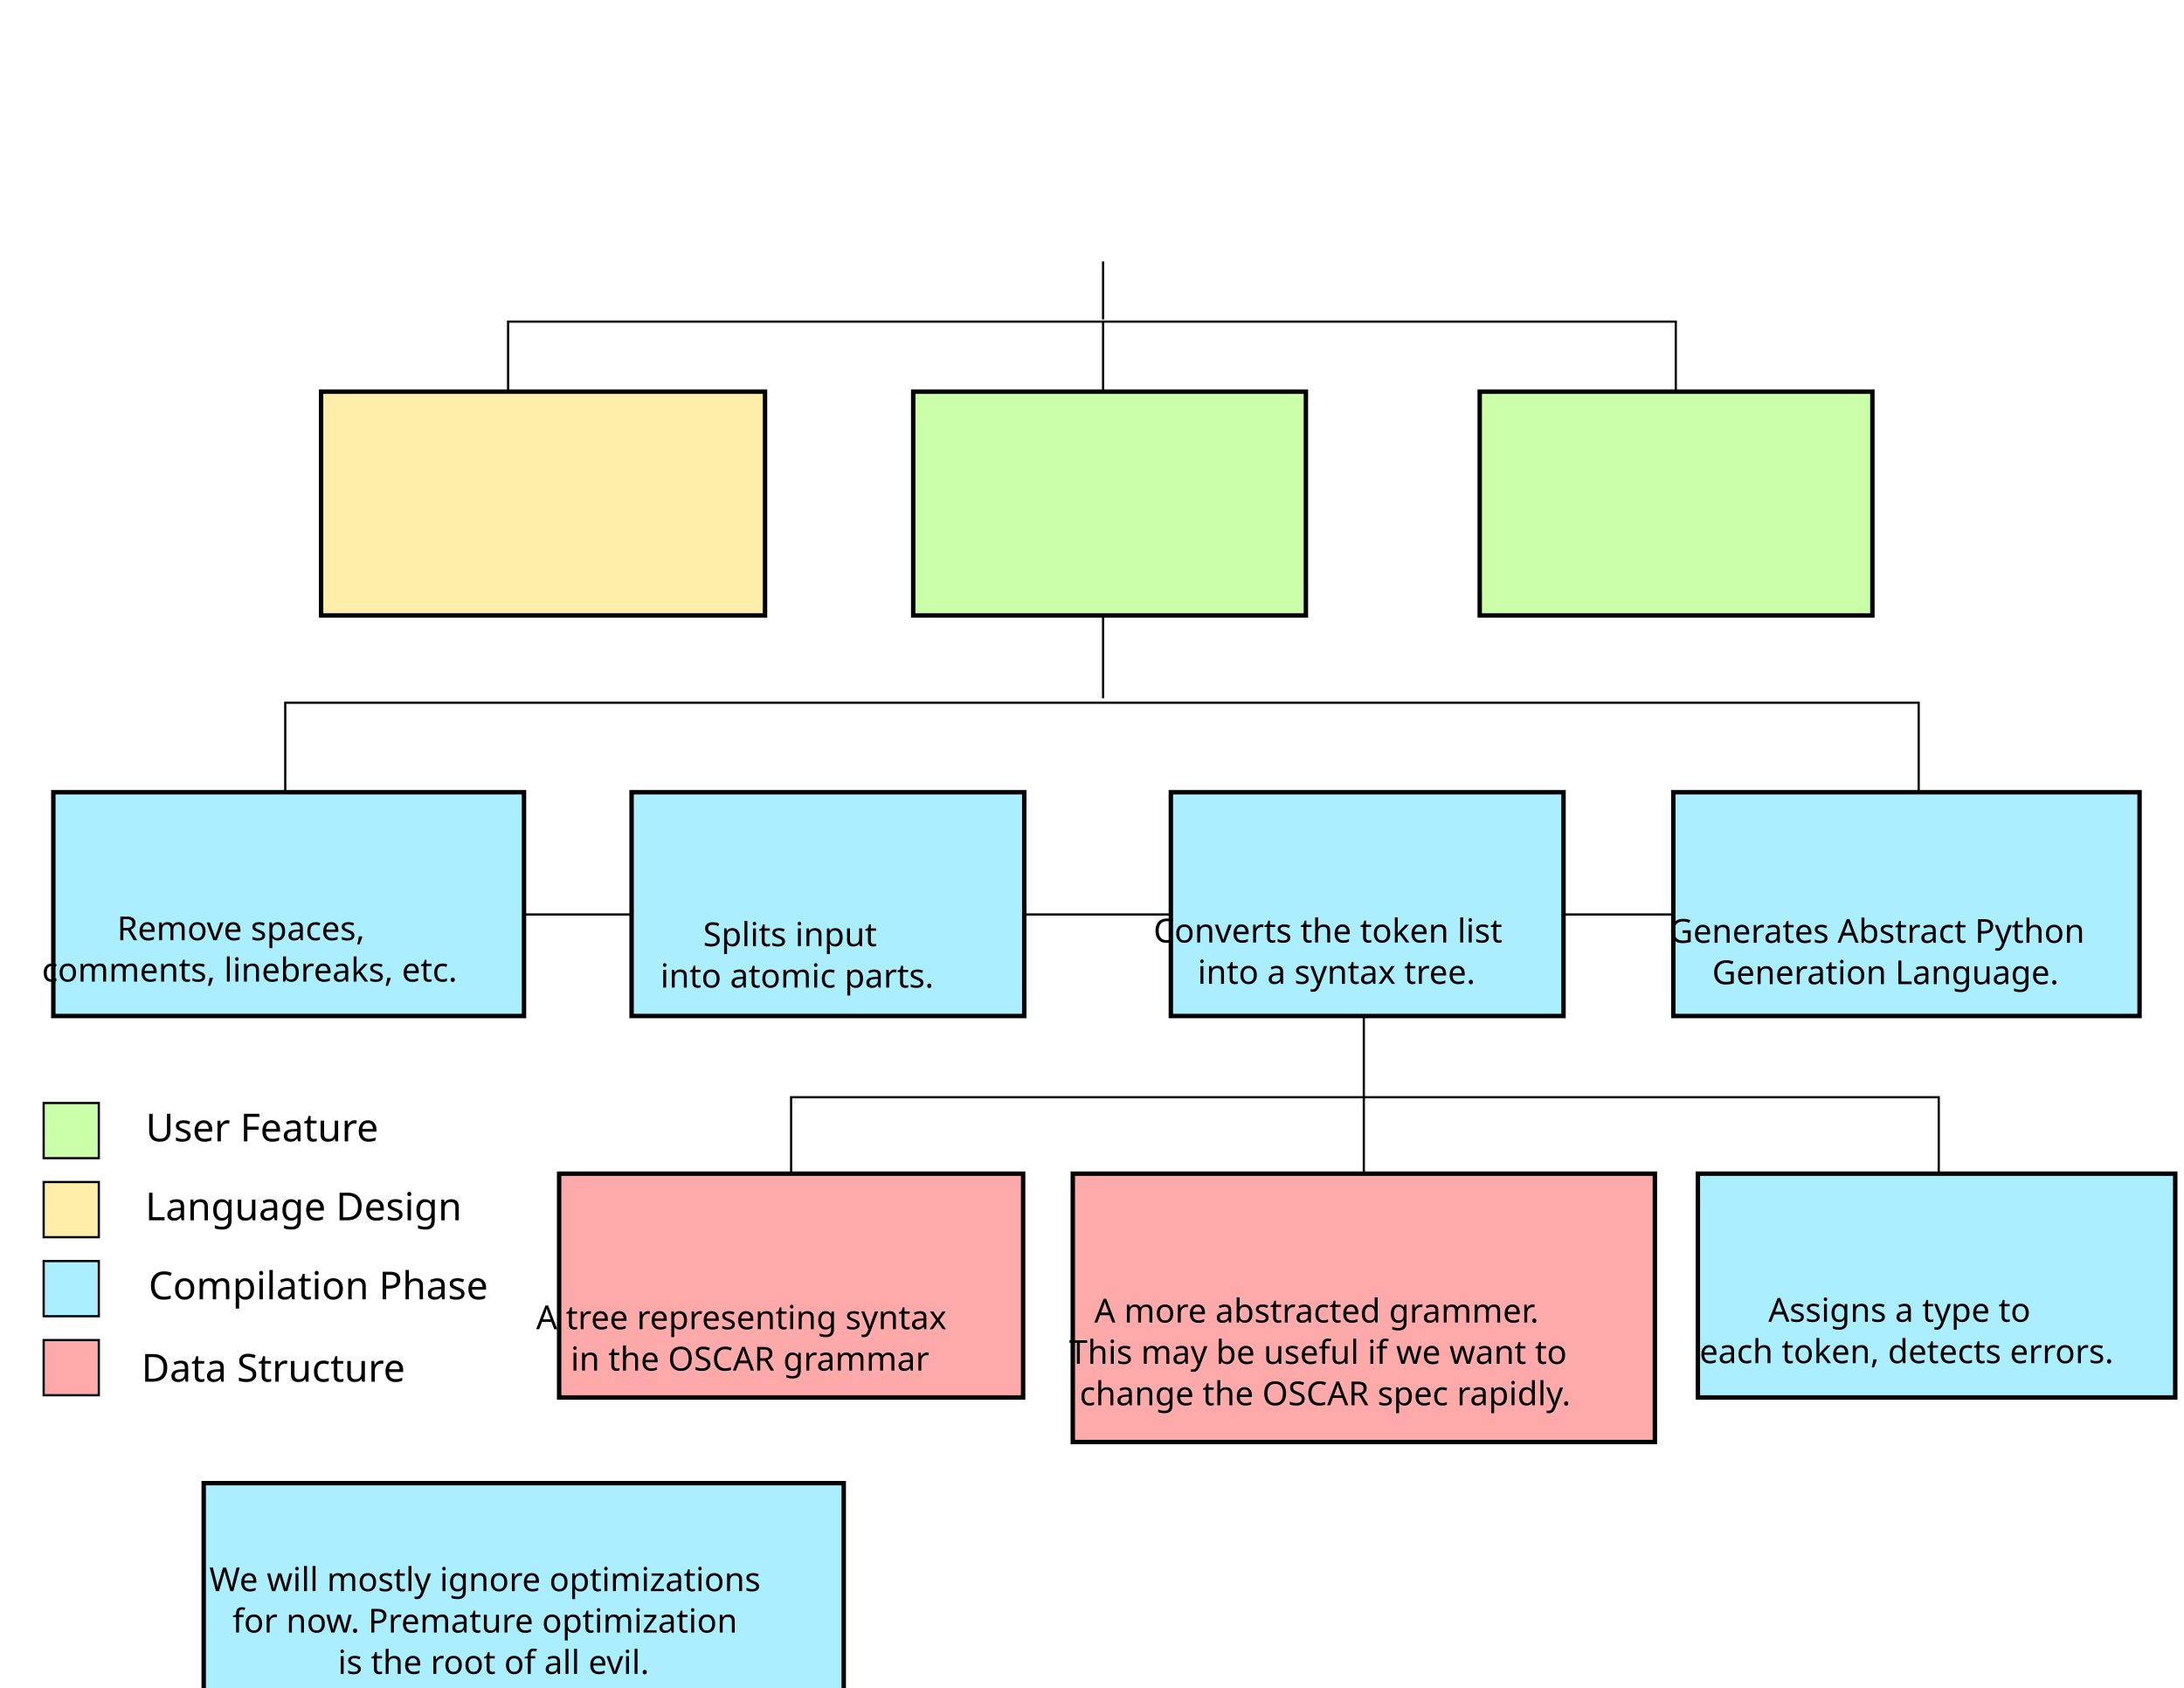
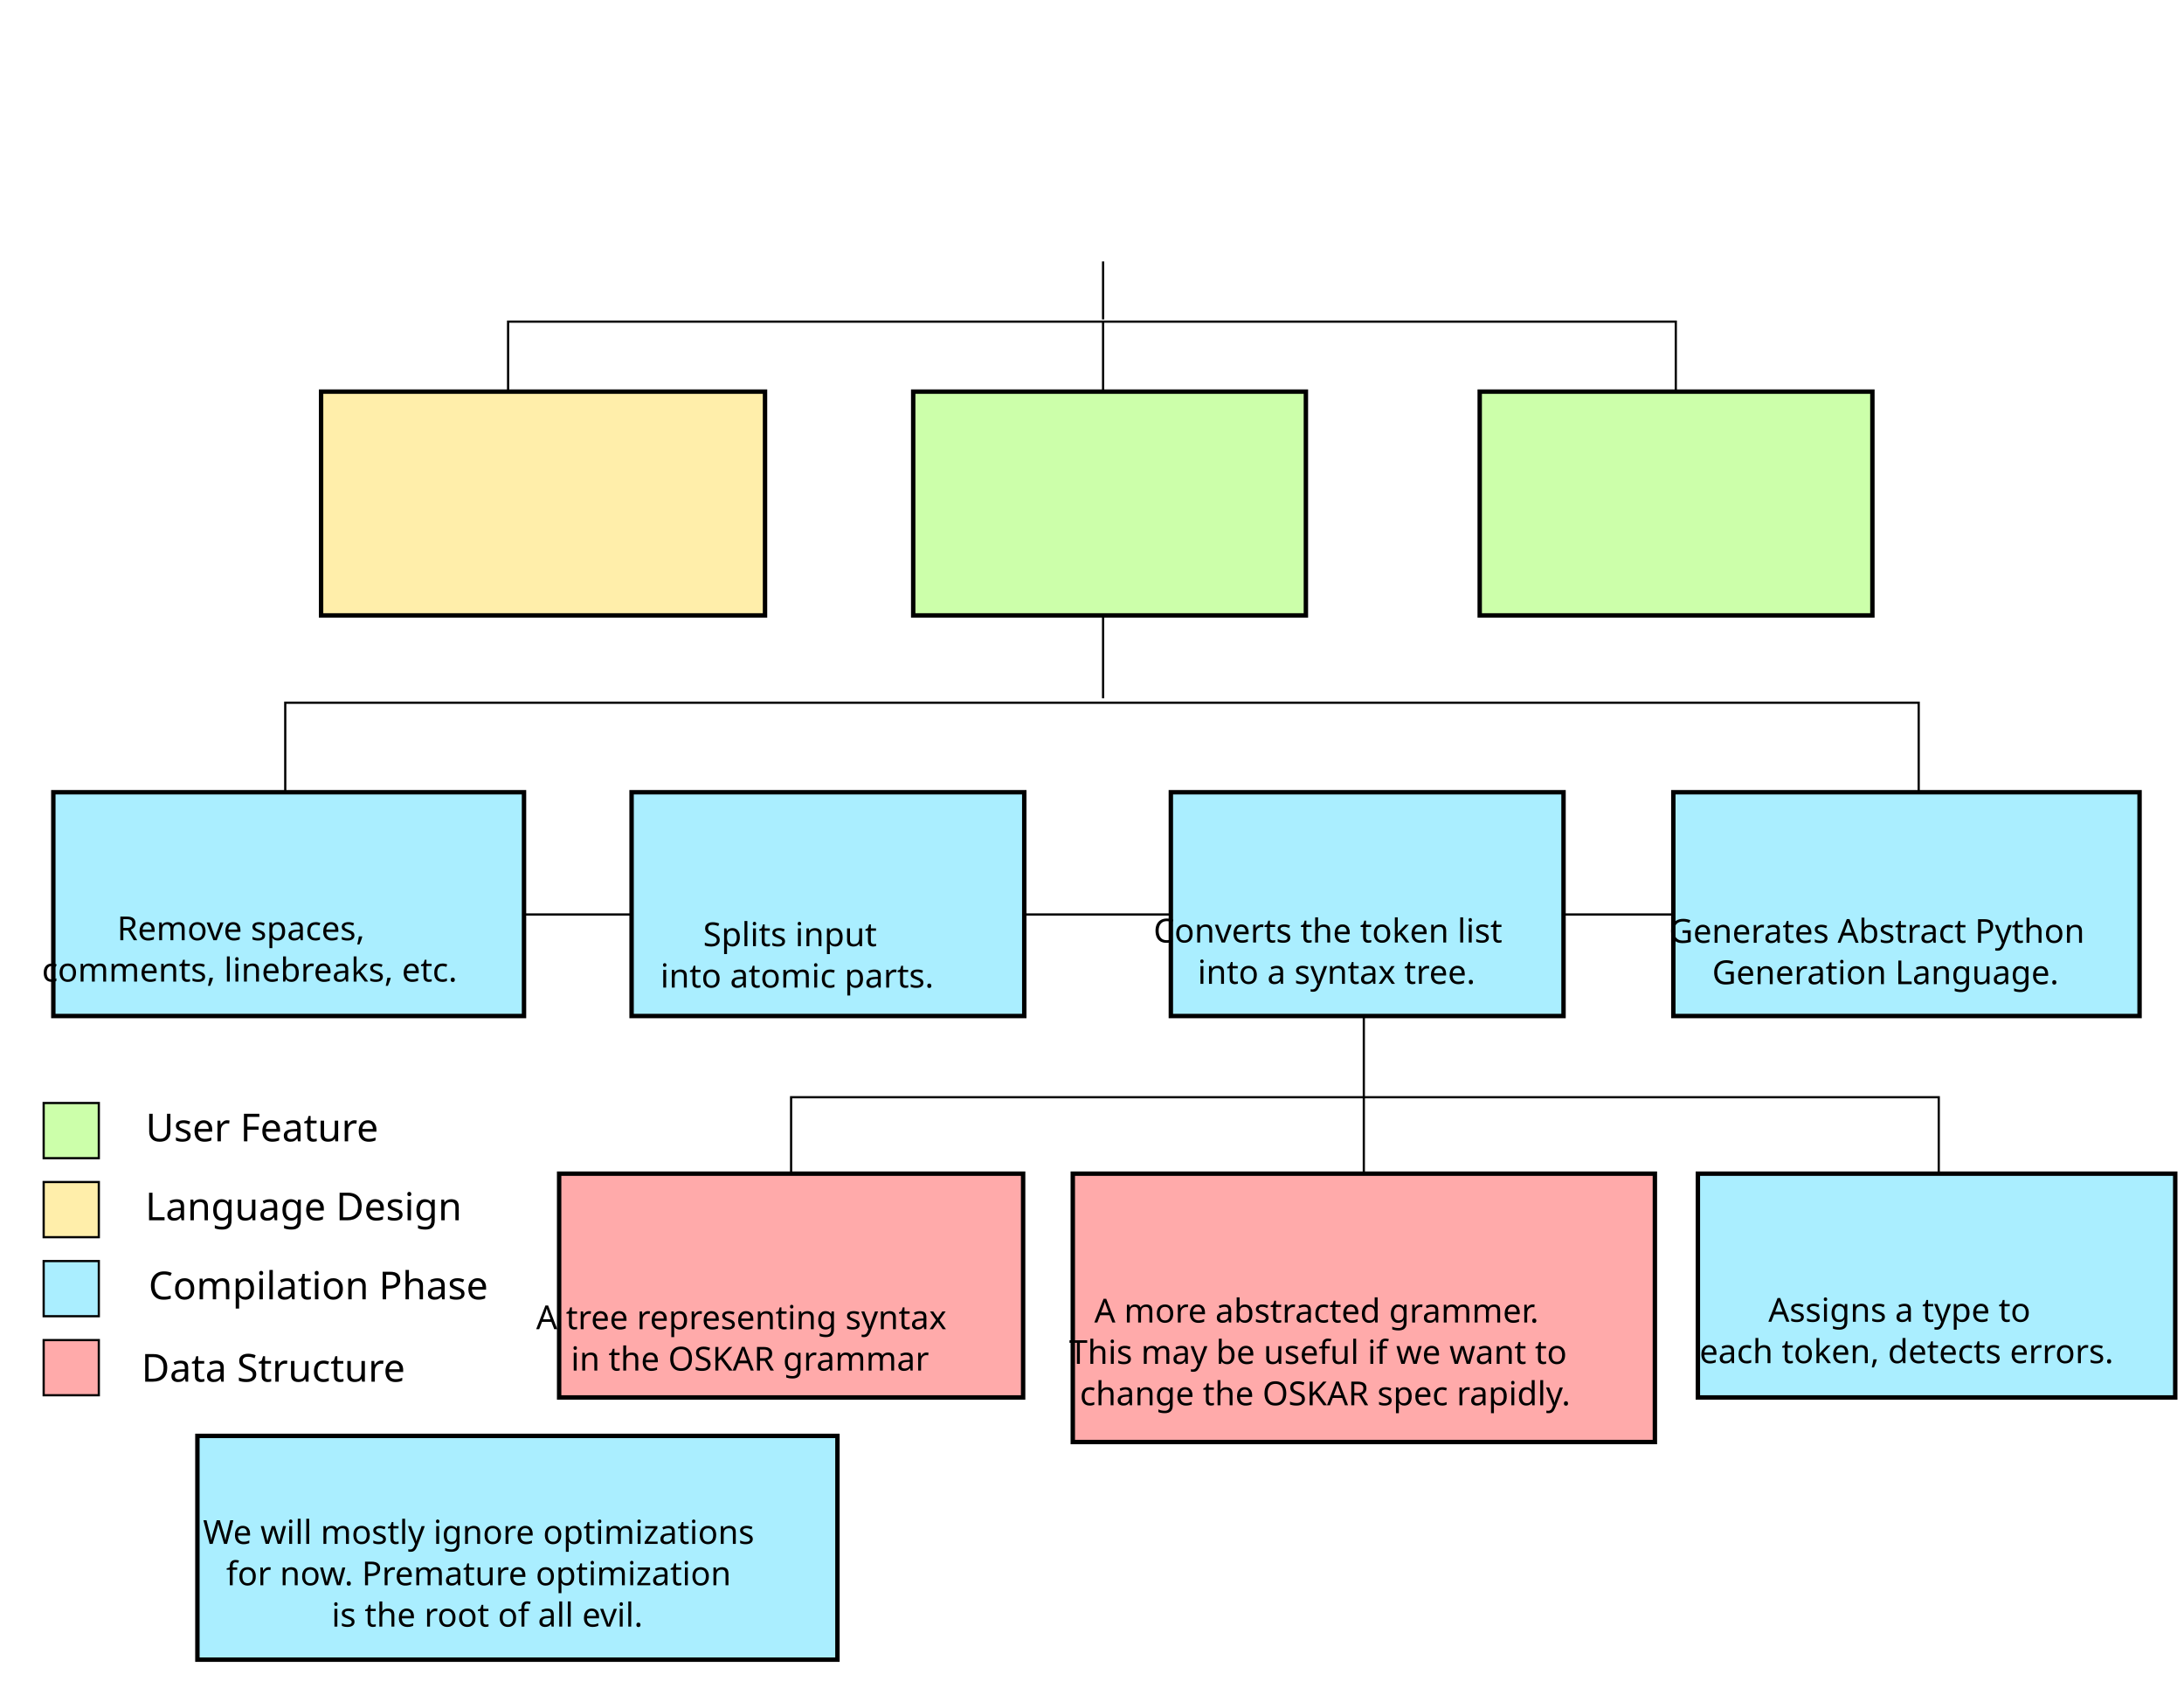
<svg xmlns="http://www.w3.org/2000/svg" width="11in" height="8.5in" viewBox="0 0 990 765" id="svg2" version="1.1">
  <defs id="defs4" />
  <g id="layer1" transform="translate(0,-287.3622)">
-     <rect style="opacity:1;fill:#ffffff;fill-opacity:1;stroke:#000000;stroke-width:2;stroke-miterlimit:4;stroke-dasharray:none;stroke-opacity:1" id="rect5317" width="1062.857" height="814.286" x="-24.286" y="273.791" />
+     <rect style="opacity:1;fill:#ffffff;fill-opacity:1;stroke:#000000;stroke-width:2;stroke-miterlimit:4;stroke-dasharray:none;stroke-opacity:1" id="rect5317" width="1062.857" height="780" x="-24.286" y="273.791" />
    <path style="fill:none;fill-rule:evenodd;stroke:#000000;stroke-width:1px;stroke-linecap:butt;stroke-linejoin:miter;stroke-opacity:1" d="m 358.604,872.555 0,-87.883 520.229,0 0,91.924" id="path5315" />
    <path style="fill:none;fill-rule:evenodd;stroke:#000000;stroke-width:1px;stroke-linecap:butt;stroke-linejoin:miter;stroke-opacity:1" d="m 618.213,698.809 0,189.909" id="path5313" />
    <path style="fill:none;fill-rule:evenodd;stroke:#000000;stroke-width:1px;stroke-linecap:butt;stroke-linejoin:miter;stroke-opacity:1" d="m 500.026,433.139 0,170.716" id="path5305" />
    <path style="fill:none;fill-rule:evenodd;stroke:#000000;stroke-width:1px;stroke-linecap:butt;stroke-linejoin:miter;stroke-opacity:1" d="m 128.289,701.839 741.452,0" id="path5309" />
    <path style="fill:none;fill-rule:evenodd;stroke:#000000;stroke-width:1px;stroke-linecap:butt;stroke-linejoin:miter;stroke-opacity:1" d="m 129.3,702.849 0,-96.975 740.442,0 0,94.954" id="path5307" />
    <path style="fill:none;fill-rule:evenodd;stroke:#000000;stroke-width:1px;stroke-linecap:butt;stroke-linejoin:miter;stroke-opacity:1" d="m 230.315,504.86 0,-71.721 529.32,0 0,77.782" id="path4872" />
    <g id="g4201" transform="translate(114.2857,247.1429)">
      <flowRoot transform="translate(11.42857,62.36221)" style="font-style:normal;font-weight:normal;font-size:40px;line-height:125%;font-family:sans-serif;text-align:center;letter-spacing:0px;word-spacing:0px;text-anchor:middle;fill:#000000;fill-opacity:1;stroke:none;stroke-width:1px;stroke-linecap:butt;stroke-linejoin:miter;stroke-opacity:1" id="flowRoot3352" xml:space="preserve">
        <flowRegion id="flowRegion3354">
          <rect style="text-align:center;text-anchor:middle" y="-5.2236078e-007" x="0" height="58.571" width="767.143" id="rect3356" />
        </flowRegion>
        <flowPara id="flowPara3358">Oskar to Python Generator Compiler</flowPara>
        <flowPara id="flowPara3360" />
      </flowRoot>
      <flowRoot transform="translate(55.71429,58.07649)" style="font-style:normal;font-weight:normal;font-size:30px;line-height:125%;font-family:sans-serif;letter-spacing:0px;word-spacing:0px;fill:#000000;fill-opacity:1;stroke:none;stroke-width:1px;stroke-linecap:butt;stroke-linejoin:miter;stroke-opacity:1" id="flowRoot3362" xml:space="preserve">
        <flowRegion id="flowRegion3364">
          <rect style="font-size:30px" y="65.714" x="187.143" height="48.571" width="305.714" id="rect3366" />
        </flowRegion>
        <flowPara id="flowPara3368">By Bryce Summers</flowPara>
      </flowRoot>
    </g>
    <flowRoot xml:space="preserve" id="flowRoot4193" style="font-style:normal;font-weight:normal;font-size:40px;line-height:125%;font-family:sans-serif;letter-spacing:0px;word-spacing:0px;fill:#000000;fill-opacity:1;stroke:none;stroke-width:1px;stroke-linecap:butt;stroke-linejoin:miter;stroke-opacity:1" transform="translate(114.2857,289.5051)">
      <flowRegion id="flowRegion4195">
        <rect id="rect4197" width="165.714" height="88.571" x="65.714" y="178.571" />
      </flowRegion>
      <flowPara id="flowPara4199" />
    </flowRoot>
    <text xml:space="preserve" style="font-style:normal;font-weight:normal;font-size:40px;line-height:125%;font-family:sans-serif;letter-spacing:0px;word-spacing:0px;fill:#000000;fill-opacity:1;stroke:none;stroke-width:1px;stroke-linecap:butt;stroke-linejoin:miter;stroke-opacity:1" x="188.571" y="479.505" id="text4212">
      <tspan id="tspan4214" x="188.571" y="479.505" />
    </text>
    <g id="g5298" transform="translate(51.51778,0)">
      <rect y="464.862" x="94.028" height="101.429" width="201.234" id="rect3370" style="fill:#ffeeaa;fill-opacity:1;stroke:#000000;stroke-width:2;stroke-miterlimit:4;stroke-dasharray:none;stroke-opacity:1" />
      <flowRoot transform="translate(50.19073,321.3713)" style="font-style:normal;font-weight:normal;font-size:20px;line-height:125%;font-family:sans-serif;text-align:center;letter-spacing:0px;word-spacing:0px;text-anchor:middle;fill:#000000;fill-opacity:1;stroke:none;stroke-width:1px;stroke-linecap:butt;stroke-linejoin:miter;stroke-opacity:1" id="flowRoot4224" xml:space="preserve">
        <flowRegion id="flowRegion4226">
          <rect style="font-size:20px;text-align:center;text-anchor:middle" y="165.021" x="40.46" height="61.716" width="203.09" id="rect4228" />
        </flowRegion>
        <flowPara id="flowPara4272" style="font-size:20px;text-align:center;text-anchor:middle">Python Generation Language Design</flowPara>
      </flowRoot>
    </g>
    <flowRoot xml:space="preserve" id="flowRoot4224-8" style="font-style:normal;font-weight:normal;font-size:20px;line-height:125%;font-family:sans-serif;text-align:center;letter-spacing:0px;word-spacing:0px;text-anchor:middle;fill:#000000;fill-opacity:1;stroke:none;stroke-width:1px;stroke-linecap:butt;stroke-linejoin:miter;stroke-opacity:1" transform="translate(228.9106,310.5765)">
      <flowRegion id="flowRegion4226-7">
        <rect id="rect4228-2" width="165.714" height="54.286" x="65.714" y="177.143" style="font-size:20px;text-align:center;text-anchor:middle" />
      </flowRegion>
      <flowPara id="flowPara4230-9" style="font-size:20px;text-align:center;text-anchor:middle" />
    </flowRoot>
    <g id="g4330" transform="translate(-115.2942,0)">
      <rect y="464.862" x="529.25" height="101.429" width="178" id="rect3370-2-3" style="fill:#ccffaa;fill-opacity:1;stroke:#000000;stroke-width:2;stroke-miterlimit:4;stroke-dasharray:none;stroke-opacity:1" />
      <flowRoot transform="translate(469.2498,310.5765)" style="font-style:normal;font-weight:normal;font-size:20px;line-height:125%;font-family:sans-serif;text-align:center;letter-spacing:0px;word-spacing:0px;text-anchor:middle;fill:#000000;fill-opacity:1;stroke:none;stroke-width:1px;stroke-linecap:butt;stroke-linejoin:miter;stroke-opacity:1" id="flowRoot4224-8-9" xml:space="preserve">
        <flowRegion id="flowRegion4226-7-7">
          <rect style="font-size:20px;text-align:center;text-anchor:middle" y="177.143" x="65.714" height="54.286" width="165.714" id="rect4228-2-8" />
        </flowRegion>
        <flowPara style="font-size:20px;text-align:center;text-anchor:middle" id="flowPara4230-9-6">OSCAR to Python</flowPara>
      </flowRoot>
    </g>
    <flowRoot xml:space="preserve" id="flowRoot4547" style="font-style:normal;font-weight:normal;font-size:20px;line-height:125%;font-family:sans-serif;letter-spacing:0px;word-spacing:0px;fill:#000000;fill-opacity:1;stroke:none;stroke-width:1px;stroke-linecap:butt;stroke-linejoin:miter;stroke-opacity:1;" transform="translate(0,287.3622)">
      <flowRegion id="flowRegion4549">
        <rect id="rect4551" width="114.147" height="63.64" x="212.132" y="587.213" style="font-size:20px;" />
      </flowRegion>
      <flowPara id="flowPara4553" />
    </flowRoot>
    <flowRoot xml:space="preserve" id="flowRoot4555" style="fill:black;stroke:none;stroke-opacity:1;stroke-width:1px;stroke-linejoin:miter;stroke-linecap:butt;fill-opacity:1;font-family:sans-serif;font-style:normal;font-weight:normal;font-size:40px;line-height:125%;letter-spacing:0px;word-spacing:0px">
      <flowRegion id="flowRegion4557">
        <rect id="rect4559" width="106.066" height="48.487" x="216.173" y="597.315" />
      </flowRegion>
      <flowPara id="flowPara4561" />
    </flowRoot>
    <flowRoot xml:space="preserve" id="flowRoot4224-9-3-8-8" style="font-style:normal;font-weight:normal;font-size:20px;line-height:125%;font-family:sans-serif;text-align:center;letter-spacing:0px;word-spacing:0px;text-anchor:middle;fill:#000000;fill-opacity:1;stroke:none;stroke-width:1px;stroke-linecap:butt;stroke-linejoin:miter;stroke-opacity:1" transform="translate(177.8736,764.4876)">
      <flowRegion id="flowRegion4226-9-09-3-1">
        <rect id="rect4228-5-8-5-4" width="118.309" height="48.339" x="65.714" y="177.143" style="font-size:20px;text-align:center;text-anchor:middle" />
      </flowRegion>
      <flowPara id="flowPara4230-6-3-9-4" style="font-size:20px;text-align:center;text-anchor:middle" />
    </flowRoot>
    <path style="fill:none;fill-rule:evenodd;stroke:#000000;stroke-width:1px;stroke-linecap:butt;stroke-linejoin:miter;stroke-opacity:1" d="m 500.026,432.129 0,-26.264" id="path4878" />
    <rect style="opacity:0;fill:#ffd42a;stroke:#000000;stroke-width:2;stroke-miterlimit:4;stroke-dasharray:none;stroke-opacity:1" id="rect4882" width="37.376" height="34.345" x="451.538" y="897.809" />
    <rect style="opacity:0;fill:#000000;stroke:#000000;stroke-width:2;stroke-miterlimit:4;stroke-dasharray:none;stroke-opacity:1;fill-opacity:1" id="rect4884" width="47.5" height="25.357" x="436.429" y="919.862" />
    <text xml:space="preserve" style="font-style:normal;font-weight:normal;font-size:40px;line-height:125%;font-family:sans-serif;letter-spacing:0px;word-spacing:0px;fill:#000000;fill-opacity:1;stroke:none;stroke-width:1px;stroke-linecap:butt;stroke-linejoin:miter;stroke-opacity:1" x="-220.213" y="705.88" id="text4313">
      <tspan id="tspan4315" x="-220.213" y="705.88" />
    </text>
    <g id="g4919" transform="translate(-23.23351,-116.1676)">
      <g transform="translate(-446.0146,101.7401)" id="g4390">
        <rect style="opacity:1;fill:#ffaaaa;fill-opacity:1;stroke:#000000;stroke-width:1;stroke-miterlimit:4;stroke-dasharray:none;stroke-opacity:1" id="rect4253" width="25" height="25" x="489.041" y="909.174" />
        <text xml:space="preserve" style="font-style:normal;font-weight:normal;font-size:40px;line-height:125%;font-family:sans-serif;letter-spacing:0px;word-spacing:0px;fill:#000000;fill-opacity:1;stroke:none;stroke-width:1px;stroke-linecap:butt;stroke-linejoin:miter;stroke-opacity:1" x="533.361" y="928.019" id="text4276">
          <tspan id="tspan4278" x="533.361" y="928.019" style="font-size:17.5px">Data Structure</tspan>
        </text>
      </g>
      <g transform="translate(-446.0146,-7.187148)" id="g4403">
        <rect style="opacity:1;fill:#aaeeff;fill-opacity:1;stroke:#000000;stroke-width:1;stroke-miterlimit:4;stroke-dasharray:none;stroke-opacity:1" id="rect4253-2" width="25" height="25" x="489.041" y="982.283" />
        <text xml:space="preserve" style="font-style:normal;font-weight:normal;font-size:40px;line-height:125%;font-family:sans-serif;letter-spacing:0px;word-spacing:0px;fill:#000000;fill-opacity:1;stroke:none;stroke-width:1px;stroke-linecap:butt;stroke-linejoin:miter;stroke-opacity:1" x="536.597" y="999.624" id="text4276-12">
          <tspan id="tspan4278-6" x="536.597" y="999.624" style="font-size:17.5px">Compilation Phase</tspan>
        </text>
      </g>
      <g transform="translate(-446.0146,-113.1687)" id="g4408">
        <rect style="opacity:1;fill:#ccffaa;fill-opacity:1;stroke:#000000;stroke-width:1;stroke-miterlimit:4;stroke-dasharray:none;stroke-opacity:1" id="rect4253-2-1" width="25" height="25" x="489.041" y="1016.629" />
        <text xml:space="preserve" style="font-style:normal;font-weight:normal;font-size:40px;line-height:125%;font-family:sans-serif;letter-spacing:0px;word-spacing:0px;fill:#000000;fill-opacity:1;stroke:none;stroke-width:1px;stroke-linecap:butt;stroke-linejoin:miter;stroke-opacity:1" x="535.298" y="1034.016" id="text4276-8">
          <tspan id="tspan4278-7" x="535.298" y="1034.016" style="font-size:17.5px">User Feature</tspan>
        </text>
      </g>
      <g transform="translate(-446.0146,-8.660125)" id="g4395">
        <rect style="opacity:1;fill:#ffeeaa;fill-opacity:1;stroke:#000000;stroke-width:1;stroke-miterlimit:4;stroke-dasharray:none;stroke-opacity:1" id="rect4253-20" width="25" height="25" x="489.041" y="947.938" />
        <text xml:space="preserve" style="font-style:normal;font-weight:normal;font-size:40px;line-height:125%;font-family:sans-serif;letter-spacing:0px;word-spacing:0px;fill:#000000;fill-opacity:1;stroke:none;stroke-width:1px;stroke-linecap:butt;stroke-linejoin:miter;stroke-opacity:1" x="535.11" y="965.279" id="text4276-1">
          <tspan id="tspan4278-4" x="535.11" y="965.279" style="font-size:17.5px">Language Design</tspan>
        </text>
      </g>
    </g>
    <flowRoot xml:space="preserve" id="flowRoot4224-2" style="font-style:normal;font-weight:normal;font-size:20px;line-height:125%;font-family:sans-serif;text-align:center;letter-spacing:0px;word-spacing:0px;text-anchor:middle;fill:#000000;fill-opacity:1;stroke:none;stroke-width:1px;stroke-linecap:butt;stroke-linejoin:miter;stroke-opacity:1" transform="translate(231.7842,326.3314)">
      <flowRegion id="flowRegion4226-3">
        <rect id="rect4228-3" width="203.09" height="61.716" x="40.46" y="165.021" style="font-size:20px;text-align:center;text-anchor:middle" />
      </flowRegion>
      <flowPara style="font-size:20px;text-align:center;text-anchor:middle" id="flowPara4272-8" />
    </flowRoot>
    <text xml:space="preserve" style="font-style:normal;font-weight:normal;font-size:15px;line-height:125%;font-family:sans-serif;letter-spacing:0px;word-spacing:0px;fill:#000000;fill-opacity:1;stroke:none;stroke-width:1px;stroke-linecap:butt;stroke-linejoin:miter;stroke-opacity:1" x="416.183" y="541.225" id="text4302">
      <tspan id="tspan4304" x="416.183" y="541.225" />
    </text>
    <g id="g4375" transform="translate(260.6194,0)">
      <rect y="464.862" x="410.129" height="101.429" width="178" id="rect3370-2" style="fill:#ccffaa;fill-opacity:1;stroke:#000000;stroke-width:2;stroke-miterlimit:4;stroke-dasharray:none;stroke-opacity:1" />
      <flowRoot transform="translate(387.3477,323.3009)" style="font-style:normal;font-weight:normal;font-size:20px;line-height:125%;font-family:sans-serif;text-align:center;letter-spacing:0px;word-spacing:0px;text-anchor:middle;fill:#000000;fill-opacity:1;stroke:none;stroke-width:1px;stroke-linecap:butt;stroke-linejoin:miter;stroke-opacity:1" id="flowRoot4224-81" xml:space="preserve">
        <flowRegion id="flowRegion4226-0">
          <rect style="font-size:20px;text-align:center;text-anchor:middle" y="165.021" x="40.46" height="60.706" width="134.4" id="rect4228-7" />
        </flowRegion>
        <flowPara id="flowPara4272-9" style="font-size:20px;text-align:center;text-anchor:middle">Python to OpenSCAD</flowPara>
      </flowRoot>
    </g>
    <g id="g5117" transform="translate(-68.69037,3.57894)">
      <rect y="642.858" x="92.864" height="101.429" width="213.355" id="rect3370-2-3-7" style="fill:#aaeeff;fill-opacity:1;stroke:#000000;stroke-width:2;stroke-miterlimit:4;stroke-dasharray:none;stroke-opacity:1" />
      <flowRoot transform="translate(34.18997,475.2314)" style="font-style:normal;font-weight:normal;font-size:20px;line-height:125%;font-family:sans-serif;text-align:center;letter-spacing:0px;word-spacing:0px;text-anchor:middle;fill:#000000;fill-opacity:1;stroke:none;stroke-width:1px;stroke-linecap:butt;stroke-linejoin:miter;stroke-opacity:1" id="flowRoot4224-8-9-7" xml:space="preserve">
        <flowRegion id="flowRegion4226-7-7-3">
          <rect style="font-size:20px;text-align:center;text-anchor:middle" y="177.143" x="65.714" height="29.032" width="199.049" id="rect4228-2-8-0" />
        </flowRegion>
        <flowPara style="font-size:20px;text-align:center;text-anchor:middle" id="flowPara4230-9-6-0">Line Reconstruction</flowPara>
      </flowRoot>
      <g transform="translate(-74.49467,-3.030458)" id="g4522">
        <text xml:space="preserve" style="font-style:normal;font-weight:normal;font-size:15px;line-height:125%;font-family:sans-serif;text-align:center;letter-spacing:0px;word-spacing:0px;text-anchor:middle;fill:#000000;fill-opacity:1;stroke:none;stroke-width:1px;stroke-linecap:butt;stroke-linejoin:miter;stroke-opacity:1" x="273.86" y="712.951" id="text4447">
          <tspan id="tspan4449" x="273.86" y="712.951">Remove spaces,</tspan>
          <tspan id="tspan4634" x="273.86" y="731.701">comments, linebreaks, etc.</tspan>
        </text>
      </g>
    </g>
    <g id="g5128" transform="translate(-60.07985,2.864097)">
      <rect y="643.573" x="346.376" height="101.429" width="178" id="rect3370-2-3-7-8" style="fill:#aaeeff;fill-opacity:1;stroke:#000000;stroke-width:2;stroke-miterlimit:4;stroke-dasharray:none;stroke-opacity:1" />
      <flowRoot transform="translate(286.7752,479.6667)" style="font-style:normal;font-weight:normal;font-size:20px;line-height:125%;font-family:sans-serif;text-align:center;letter-spacing:0px;word-spacing:0px;text-anchor:middle;fill:#000000;fill-opacity:1;stroke:none;stroke-width:1px;stroke-linecap:butt;stroke-linejoin:miter;stroke-opacity:1" id="flowRoot4224-8-9-7-1" xml:space="preserve">
        <flowRegion id="flowRegion4226-7-7-3-1">
          <rect style="font-size:20px;text-align:center;text-anchor:middle" y="177.143" x="65.714" height="54.286" width="165.714" id="rect4228-2-8-0-5" />
        </flowRegion>
        <flowPara style="font-size:20px;text-align:center;text-anchor:middle" id="flowPara4230-9-6-0-4">Tokenizer</flowPara>
      </flowRoot>
      <text id="text4447-7" y="713.346" x="435.046" style="font-style:normal;font-weight:normal;font-size:15px;line-height:125%;font-family:sans-serif;text-align:center;letter-spacing:0px;word-spacing:0px;text-anchor:middle;fill:#000000;fill-opacity:1;stroke:none;stroke-width:1px;stroke-linecap:butt;stroke-linejoin:miter;stroke-opacity:1" xml:space="preserve">
        <tspan id="tspan4451-4" y="713.346" x="437.683">Splits input </tspan>
        <tspan id="tspan4512" y="732.096" x="435.046">into atomic parts.</tspan>
      </text>
    </g>
    <g id="g5148" transform="translate(-32.8178,4.358848)">
      <rect y="642.079" x="563.559" height="101.429" width="178" id="rect3370-2-3-7-8-3-6" style="fill:#aaeeff;fill-opacity:1;stroke:#000000;stroke-width:2;stroke-miterlimit:4;stroke-dasharray:none;stroke-opacity:1" />
      <flowRoot transform="translate(502.9814,479.5236)" style="font-style:normal;font-weight:normal;font-size:20px;line-height:125%;font-family:sans-serif;text-align:center;letter-spacing:0px;word-spacing:0px;text-anchor:middle;fill:#000000;fill-opacity:1;stroke:none;stroke-width:1px;stroke-linecap:butt;stroke-linejoin:miter;stroke-opacity:1" id="flowRoot4224-8-9-7-1-2-1" xml:space="preserve">
        <flowRegion id="flowRegion4226-7-7-3-1-1-3">
          <rect style="font-size:20px;text-align:center;text-anchor:middle" y="177.143" x="65.714" height="54.286" width="165.714" id="rect4228-2-8-0-5-3-9" />
        </flowRegion>
        <flowPara style="font-size:20px;text-align:center;text-anchor:middle" id="flowPara4621-7">Parser</flowPara>
      </flowRoot>
      <text id="text4447-7-9-3" y="710.172" x="652.295" style="font-style:normal;font-weight:normal;font-size:15px;line-height:125%;font-family:sans-serif;text-align:center;letter-spacing:0px;word-spacing:0px;text-anchor:middle;fill:#000000;fill-opacity:1;stroke:none;stroke-width:1px;stroke-linecap:butt;stroke-linejoin:miter;stroke-opacity:1" xml:space="preserve">
        <tspan id="tspan4667-5" y="710.172" x="652.295">Converts the token list</tspan>
        <tspan y="728.922" x="652.295" id="tspan4726">into a syntax tree.</tspan>
      </text>
    </g>
    <rect style="fill:#aaeeff;fill-opacity:1;stroke:#000000;stroke-width:2;stroke-miterlimit:4;stroke-dasharray:none;stroke-opacity:1" id="rect3370-2-3-7-8-3-6-6" width="211.335" height="101.429" x="758.518" y="646.437" />
    <flowRoot xml:space="preserve" id="flowRoot4224-8-9-7-1-2-1-7" style="font-style:normal;font-weight:normal;font-size:20px;line-height:125%;font-family:sans-serif;text-align:center;letter-spacing:0px;word-spacing:0px;text-anchor:middle;fill:#000000;fill-opacity:1;stroke:none;stroke-width:1px;stroke-linecap:butt;stroke-linejoin:miter;stroke-opacity:1" transform="translate(713.3915,484.0258)">
      <flowRegion id="flowRegion4226-7-7-3-1-1-3-2">
        <rect id="rect4228-2-8-0-5-3-9-5" width="170.765" height="29.032" x="65.714" y="177.143" style="font-size:20px;text-align:center;text-anchor:middle" />
      </flowRegion>
      <flowPara id="flowPara4621-7-7" style="font-size:20px;text-align:center;text-anchor:middle">Code Generation</flowPara>
    </flowRoot>
    <text xml:space="preserve" style="font-style:normal;font-weight:normal;font-size:15px;line-height:125%;font-family:sans-serif;text-align:center;letter-spacing:0px;word-spacing:0px;text-anchor:middle;fill:#000000;fill-opacity:1;stroke:none;stroke-width:1px;stroke-linecap:butt;stroke-linejoin:miter;stroke-opacity:1" x="864.413" y="714.674" id="text4447-7-9-3-2">
      <tspan x="864.413" y="714.674" id="tspan4823">Generates Abstract Python</tspan>
      <tspan x="864.413" y="733.424" id="tspan4827">Generation Language.</tspan>
    </text>
-     <g id="g5217" transform="translate(64.15955,184.6549)">
+     <g id="g5217" transform="translate(61.30241,163.2263)">
      <rect y="774.94" x="28.178" height="101.429" width="290.127" id="rect3370-2-3-7-8-3-2" style="fill:#aaeeff;fill-opacity:1;stroke:#000000;stroke-width:2;stroke-miterlimit:4;stroke-dasharray:none;stroke-opacity:1" />
      <flowRoot transform="translate(24.46676,601.3185)" style="font-style:normal;font-weight:normal;font-size:20px;line-height:125%;font-family:sans-serif;text-align:center;letter-spacing:0px;word-spacing:0px;text-anchor:middle;fill:#000000;fill-opacity:1;stroke:none;stroke-width:1px;stroke-linecap:butt;stroke-linejoin:miter;stroke-opacity:1" id="flowRoot4224-8-9-7-1-2-0" xml:space="preserve">
        <flowRegion id="flowRegion4226-7-7-3-1-1-7">
          <rect style="font-size:20px;text-align:center;text-anchor:middle" y="177.143" x="65.714" height="32.062" width="166.724" id="rect4228-2-8-0-5-3-93" />
        </flowRegion>
        <flowPara style="font-size:20px;text-align:center;text-anchor:middle" id="flowPara4621-2">Optimization</flowPara>
      </flowRoot>
      <text id="text4447-7-9-5" y="823.886" x="173.216" style="font-style:normal;font-weight:normal;font-size:15px;line-height:125%;font-family:sans-serif;text-align:center;letter-spacing:0px;word-spacing:0px;text-anchor:middle;fill:#000000;fill-opacity:1;stroke:none;stroke-width:1px;stroke-linecap:butt;stroke-linejoin:miter;stroke-opacity:1" xml:space="preserve">
        <tspan y="823.886" x="173.216" id="tspan4875">We will mostly ignore optimizations</tspan>
        <tspan id="tspan5102" y="842.636" x="173.216">for now. Premature optimization</tspan>
        <tspan y="861.386" x="173.216" id="tspan4879">is the root of all evil.</tspan>
      </text>
    </g>
    <g id="g5268" transform="translate(0.01217319,0)">
      <g transform="translate(27.27412,16.59602)" id="g5258">
        <rect style="fill:#aaeeff;fill-opacity:1;stroke:#000000;stroke-width:2;stroke-miterlimit:4;stroke-dasharray:none;stroke-opacity:1" id="rect3370-2-3-7-8-3" width="216.386" height="101.429" x="742.356" y="802.719" />
        <flowRoot xml:space="preserve" id="flowRoot4224-8-9-7-1-2" style="font-style:normal;font-weight:normal;font-size:20px;line-height:125%;font-family:sans-serif;text-align:center;letter-spacing:0px;word-spacing:0px;text-anchor:middle;fill:#000000;fill-opacity:1;stroke:none;stroke-width:1px;stroke-linecap:butt;stroke-linejoin:miter;stroke-opacity:1" transform="translate(675.3372,640.2094)">
          <flowRegion id="flowRegion4226-7-7-3-1-1">
            <rect id="rect4228-2-8-0-5-3" width="221.273" height="29.032" x="65.714" y="177.143" style="font-size:20px;text-align:center;text-anchor:middle" />
          </flowRegion>
          <flowPara id="flowPara4621" style="font-size:20px;text-align:center;text-anchor:middle">Semantic Analyzer</flowPara>
        </flowRoot>
        <text xml:space="preserve" style="font-style:normal;font-weight:normal;font-size:15px;line-height:125%;font-family:sans-serif;text-align:center;letter-spacing:0px;word-spacing:0px;text-anchor:middle;fill:#000000;fill-opacity:1;stroke:none;stroke-width:1px;stroke-linecap:butt;stroke-linejoin:miter;stroke-opacity:1" x="854.494" y="869.848" id="text4447-7-9">
          <tspan x="857.13" y="869.848" id="tspan4512-4">Assigns a type to </tspan>
          <tspan x="854.494" y="888.598" id="tspan4667">each token, detects errors.</tspan>
        </text>
      </g>
      <g transform="translate(-55.55839,-105.6324)" id="g5228">
        <rect style="fill:#ffaaaa;fill-opacity:1;stroke:#000000;stroke-width:2;stroke-miterlimit:4;stroke-dasharray:none;stroke-opacity:1" id="rect3370-2-3-7-8-3-7" width="210.325" height="101.429" x="309" y="924.948" />
        <flowRoot xml:space="preserve" id="flowRoot4224-8-9-7-1-2-4" style="font-style:normal;font-weight:normal;font-size:20px;line-height:125%;font-family:sans-serif;text-align:center;letter-spacing:0px;word-spacing:0px;text-anchor:middle;fill:#000000;fill-opacity:1;stroke:none;stroke-width:1px;stroke-linecap:butt;stroke-linejoin:miter;stroke-opacity:1" transform="translate(263.195,759.743)">
          <flowRegion id="flowRegion4226-7-7-3-1-1-1">
            <rect id="rect4228-2-8-0-5-3-94" width="165.714" height="54.286" x="65.714" y="177.143" style="font-size:20px;text-align:center;text-anchor:middle" />
          </flowRegion>
          <flowPara id="flowPara4621-0" style="font-size:20px;text-align:center;text-anchor:middle">Parse Tree</flowPara>
        </flowRoot>
        <text xml:space="preserve" style="font-style:normal;font-weight:normal;font-size:15px;line-height:125%;font-family:sans-serif;text-align:center;letter-spacing:0px;word-spacing:0px;text-anchor:middle;fill:#000000;fill-opacity:1;stroke:none;stroke-width:1px;stroke-linecap:butt;stroke-linejoin:miter;stroke-opacity:1" x="413.057" y="995.442" id="text4447-7-9-1">
          <tspan x="413.057" y="995.442" id="tspan4667-70">A tree representing syntax</tspan>
-           <tspan id="tspan4983" x="413.057" y="1014.192">in the OSCAR grammar</tspan>
+           <tspan id="tspan4983" x="413.057" y="1014.192">in the OSKAR grammar</tspan>
        </text>
      </g>
      <g transform="translate(-70.71067,-100.5102)" id="g5238">
        <rect style="fill:#ffaaaa;fill-opacity:1;stroke:#000000;stroke-width:2;stroke-miterlimit:4;stroke-dasharray:none;stroke-opacity:1" id="rect3370-2-3-7-8-3-7-2" width="263.863" height="121.632" x="556.993" y="919.826" />
        <flowRoot xml:space="preserve" id="flowRoot4224-8-9-7-1-2-4-5" style="font-style:normal;font-weight:normal;font-size:20px;line-height:125%;font-family:sans-serif;text-align:center;letter-spacing:0px;word-spacing:0px;text-anchor:middle;fill:#000000;fill-opacity:1;stroke:none;stroke-width:1px;stroke-linecap:butt;stroke-linejoin:miter;stroke-opacity:1" transform="translate(516.9748,754.6207)">
          <flowRegion id="flowRegion4226-7-7-3-1-1-1-7">
            <rect id="rect4228-2-8-0-5-3-94-3" width="213.191" height="30.042" x="65.714" y="177.143" style="font-size:20px;text-align:center;text-anchor:middle" />
          </flowRegion>
          <flowPara id="flowPara4621-0-6" style="font-size:20px;text-align:center;text-anchor:middle">Abstract Syntax Tree</flowPara>
        </flowRoot>
        <text xml:space="preserve" style="font-style:normal;font-weight:normal;font-size:15px;line-height:125%;font-family:sans-serif;text-align:center;letter-spacing:0px;word-spacing:0px;text-anchor:middle;fill:#000000;fill-opacity:1;stroke:none;stroke-width:1px;stroke-linecap:butt;stroke-linejoin:miter;stroke-opacity:1" x="688.924" y="987.29" id="text4447-7-9-1-6">
          <tspan id="tspan4983-7" x="688.924" y="987.29">A more abstracted grammer.</tspan>
          <tspan x="691.561" y="1006.04" id="tspan5031">This may be useful if we want to </tspan>
-           <tspan x="688.924" y="1024.79" id="tspan5033">change the OSCAR spec rapidly.</tspan>
+           <tspan x="688.924" y="1024.79" id="tspan5033">change the OSKAR spec rapidly.</tspan>
        </text>
      </g>
    </g>
  </g>
</svg>
